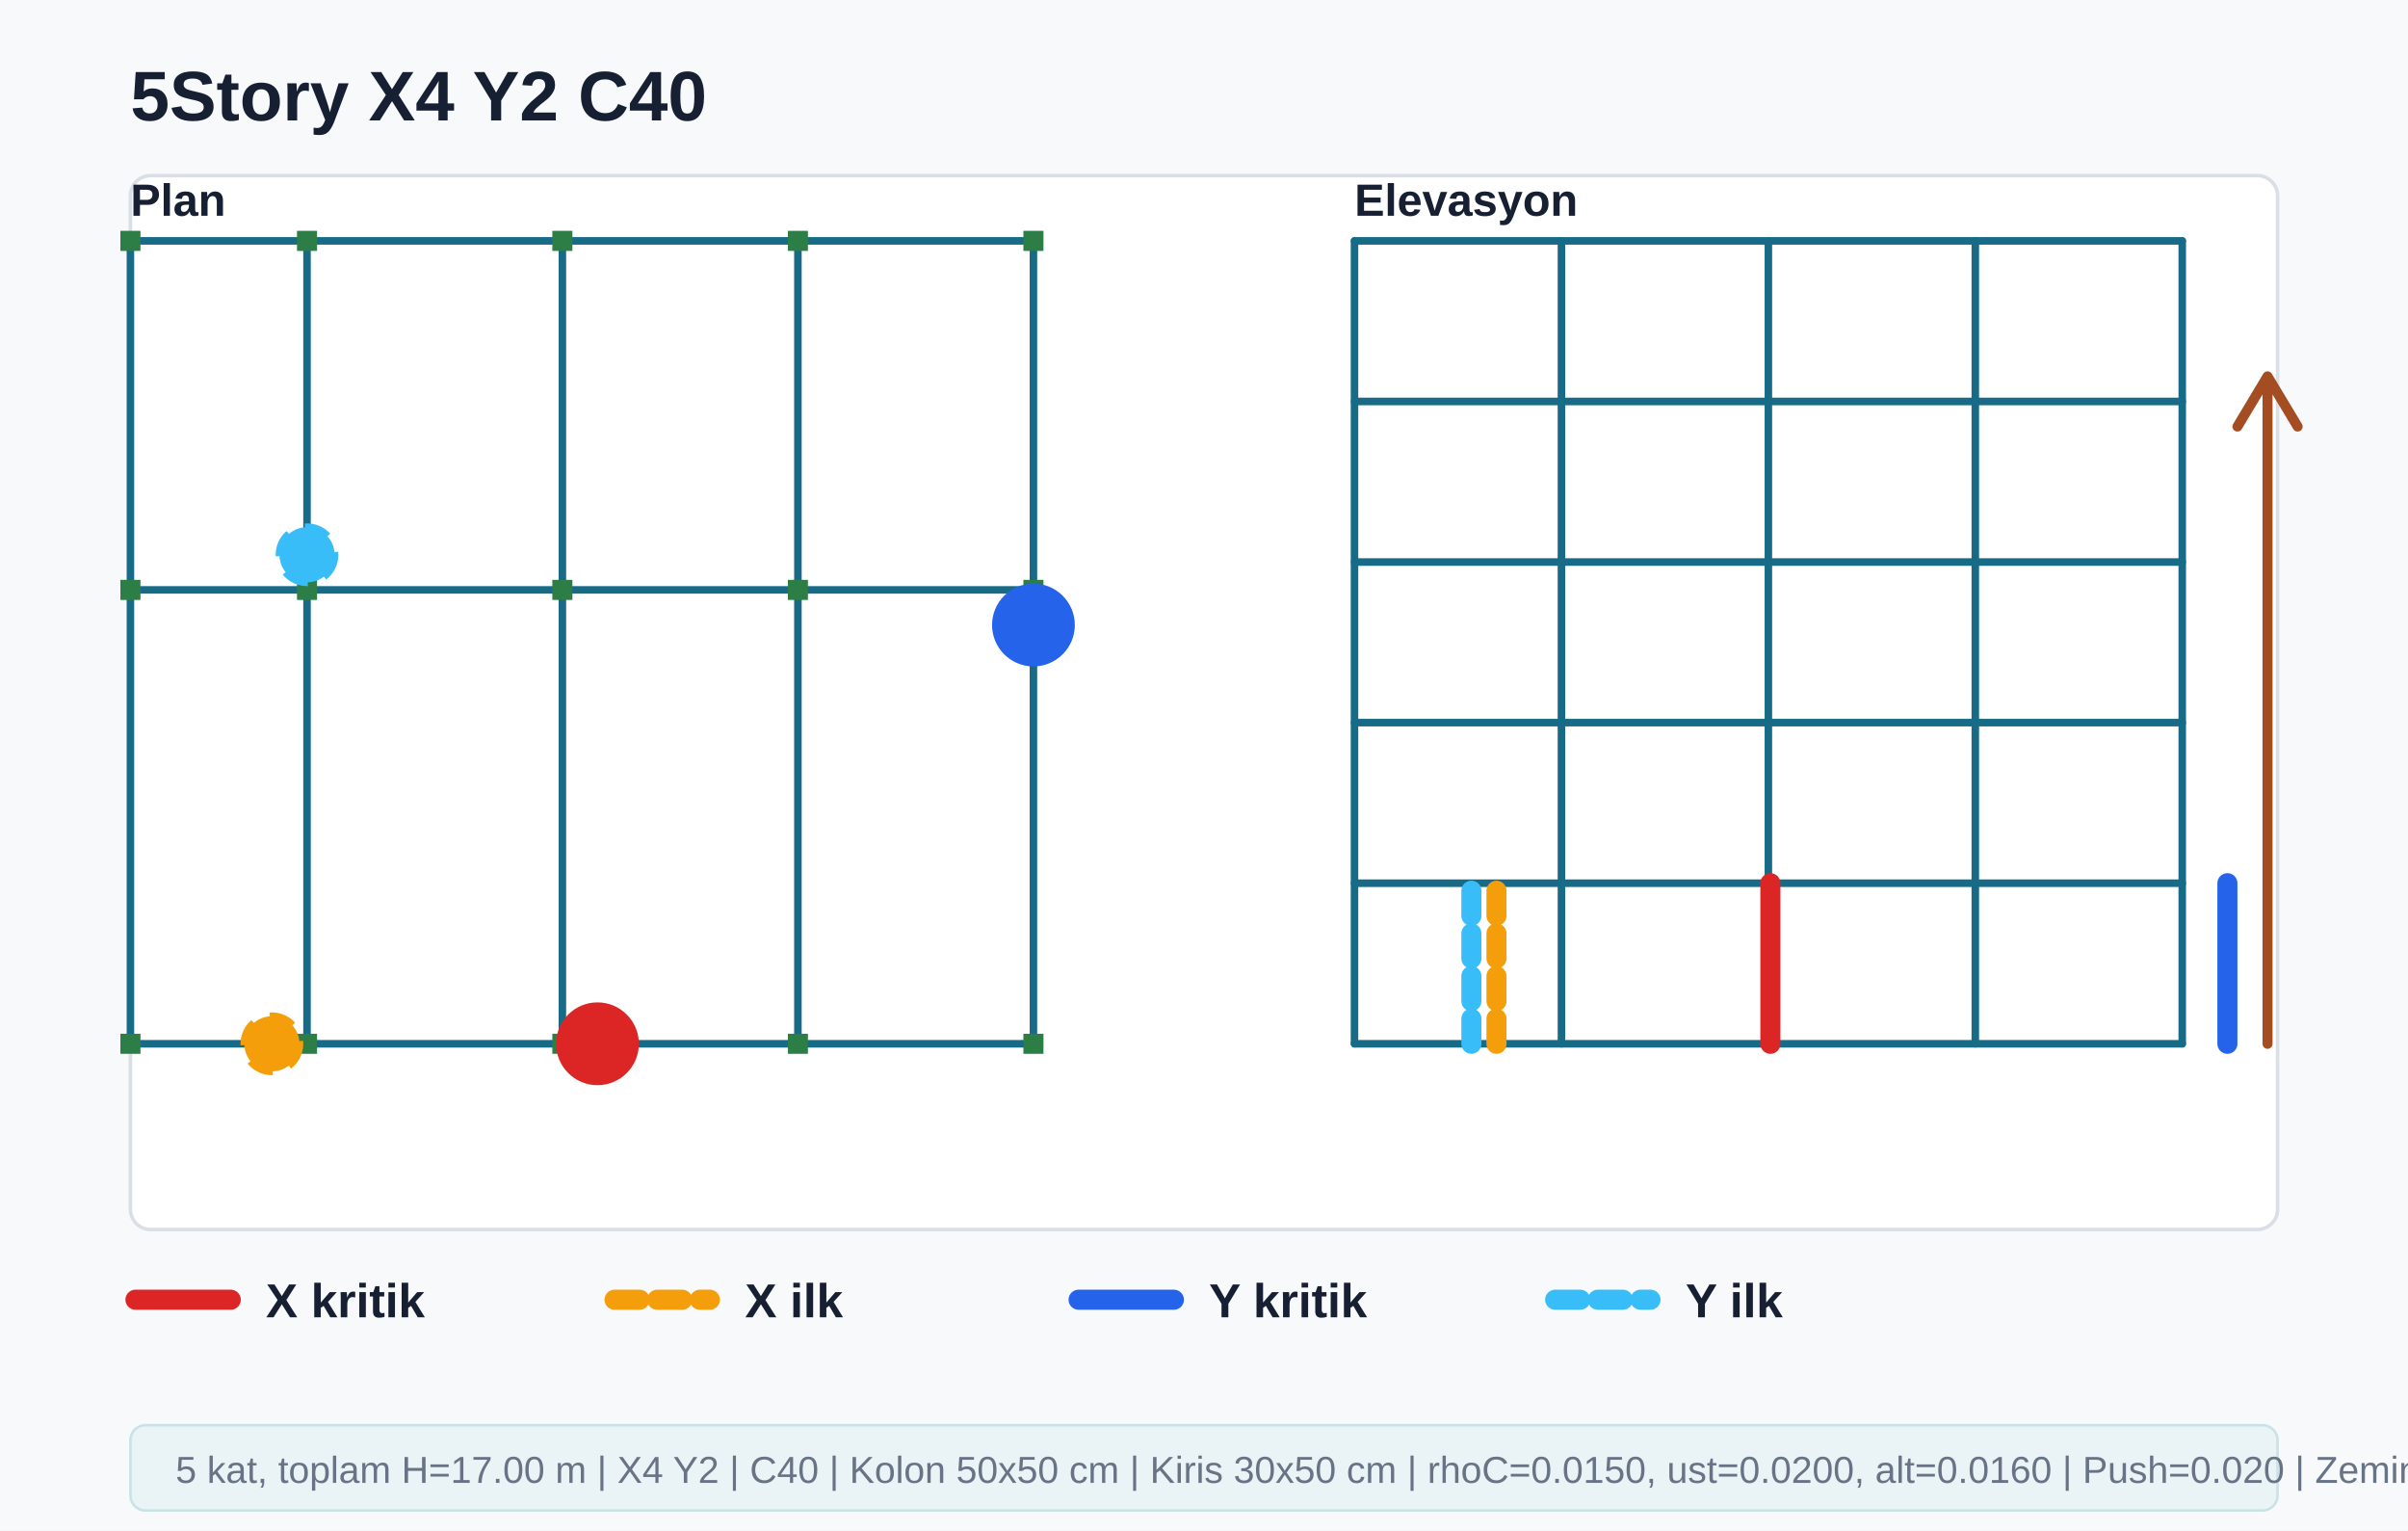
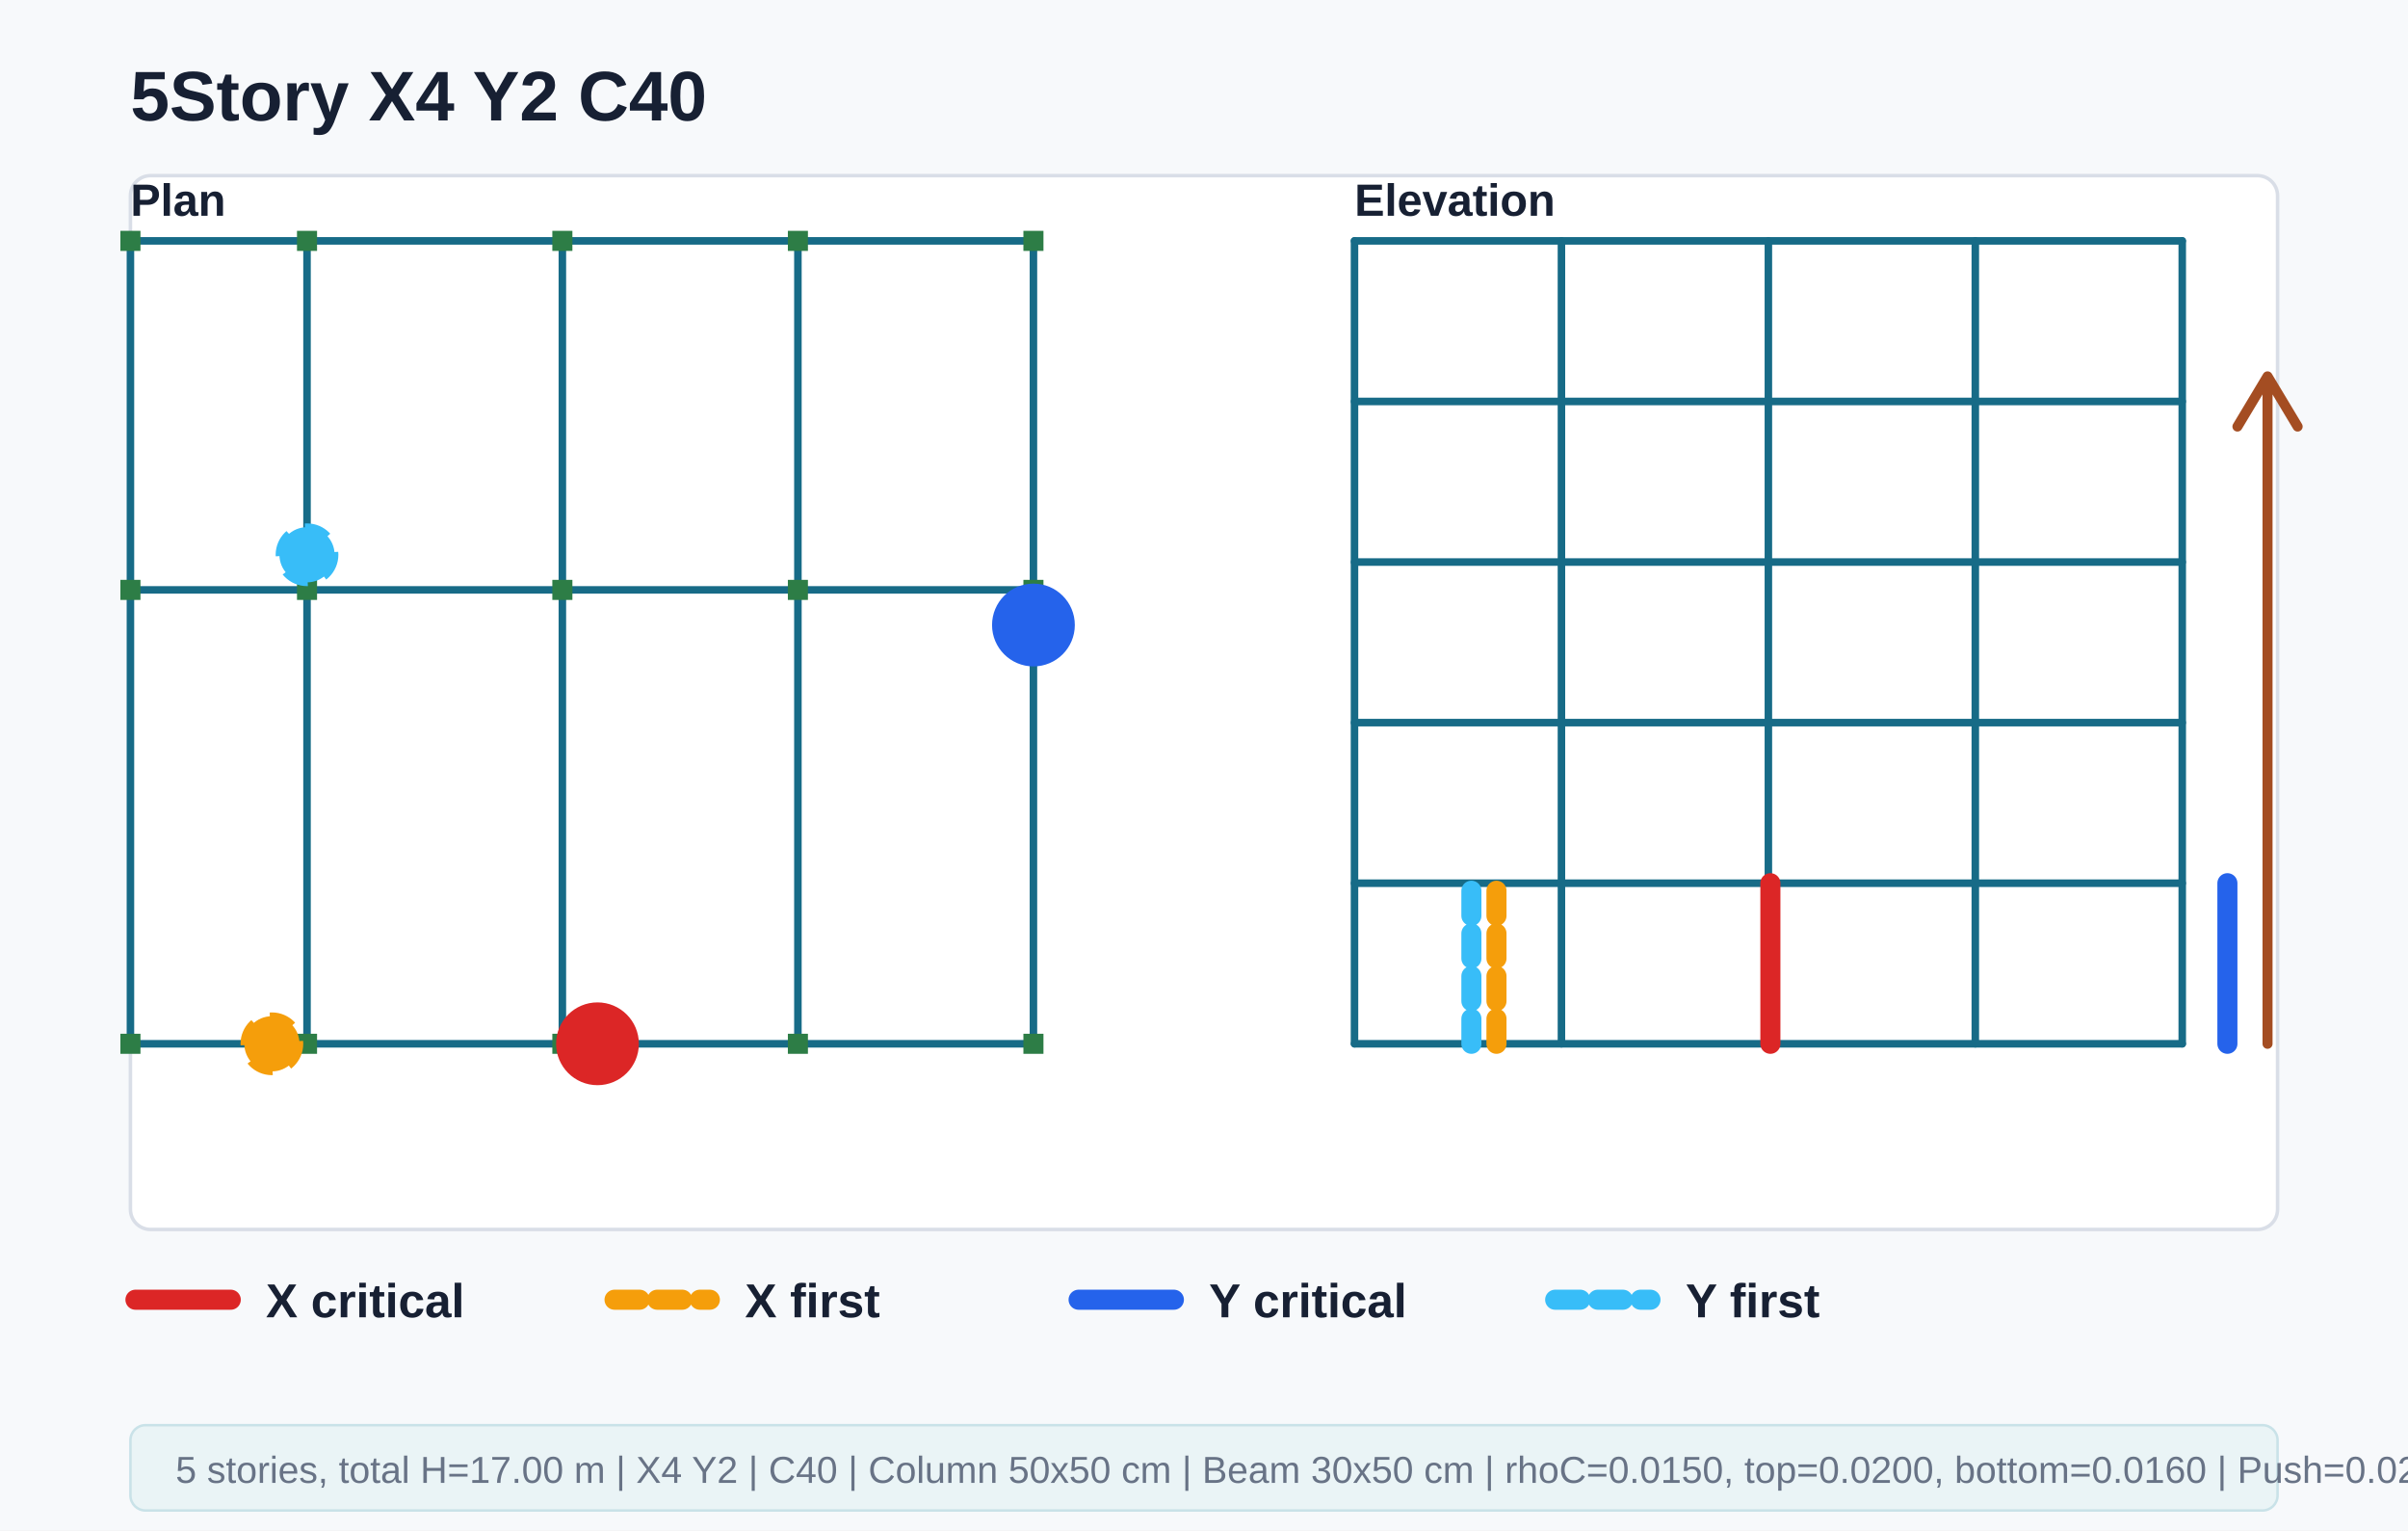
<svg xmlns="http://www.w3.org/2000/svg" width="960" height="610" viewBox="0 0 960 610">
  <style>
    .bg { fill: #f7f9fb; }
    .panel { fill: #ffffff; stroke: #d9dee7; stroke-width: 1.4; }
    .grid { stroke: #176b87; stroke-width: 3; stroke-linecap: round; }
    .joint { fill: #2d7d46; }
    .push { stroke: #a44d22; stroke-width: 4; fill: none; stroke-linecap: round; stroke-linejoin: round; }
    .title { font: 700 28px Segoe UI, Arial, sans-serif; fill: #172033; }
    .label { font: 700 18px Segoe UI, Arial, sans-serif; fill: #172033; }
    .meta { font: 15px Segoe UI, Arial, sans-serif; fill: #687386; }
    .badge { fill: #eaf4f6; stroke: #c9e2e8; }
    .highlight { stroke-width: 8; stroke-linecap: round; fill: none; }
    .marker { stroke: #ffffff; stroke-width: 3; }
    .x-critical { stroke: #dc2626; fill: #dc2626; }
    .x-first { stroke: #f59e0b; fill: #f59e0b; stroke-dasharray: 10 7; }
    .y-critical { stroke: #2563eb; fill: #2563eb; }
    .y-first { stroke: #38bdf8; fill: #38bdf8; stroke-dasharray: 10 7; }
    .legend text { font: 700 19px Segoe UI, Arial, sans-serif; fill: #172033; }
  </style>
  <rect width="100%" height="100%" class="bg" />
  <text x="52" y="48" class="title">5Story X4 Y2 C40</text>
  <rect x="52" y="70" width="856" height="420" rx="8" class="panel" />
  <text x="52" y="86" class="label">Plan</text>
-   <text x="540" y="86" class="label">Elevasyon</text>
+   <text x="540" y="86" class="label">Elevation</text>
  <line x1="52.0" y1="96" x2="52.0" y2="416" class="grid" />
  <line x1="122.4" y1="96" x2="122.4" y2="416" class="grid" />
  <line x1="224.2" y1="96" x2="224.2" y2="416" class="grid" />
  <line x1="318.1" y1="96" x2="318.1" y2="416" class="grid" />
  <line x1="412.0" y1="96" x2="412.0" y2="416" class="grid" />
  <line x1="52" y1="96.0" x2="412" y2="96.0" class="grid" />
  <line x1="52" y1="235.1" x2="412" y2="235.1" class="grid" />
  <line x1="52" y1="416.0" x2="412" y2="416.0" class="grid" />
  <rect x="48.0" y="92.0" width="8" height="8" class="joint" />
  <rect x="48.0" y="231.1" width="8" height="8" class="joint" />
  <rect x="48.0" y="412.0" width="8" height="8" class="joint" />
  <rect x="118.4" y="92.0" width="8" height="8" class="joint" />
  <rect x="118.4" y="231.1" width="8" height="8" class="joint" />
  <rect x="118.4" y="412.0" width="8" height="8" class="joint" />
  <rect x="220.2" y="92.0" width="8" height="8" class="joint" />
  <rect x="220.2" y="231.1" width="8" height="8" class="joint" />
  <rect x="220.2" y="412.0" width="8" height="8" class="joint" />
  <rect x="314.1" y="92.0" width="8" height="8" class="joint" />
  <rect x="314.1" y="231.1" width="8" height="8" class="joint" />
  <rect x="314.1" y="412.0" width="8" height="8" class="joint" />
  <rect x="408.0" y="92.0" width="8" height="8" class="joint" />
  <rect x="408.0" y="231.1" width="8" height="8" class="joint" />
  <rect x="408.0" y="412.0" width="8" height="8" class="joint" />
  <line x1="540.0" y1="96" x2="540.0" y2="416" class="grid" />
  <line x1="622.5" y1="96" x2="622.5" y2="416" class="grid" />
  <line x1="705.0" y1="96" x2="705.0" y2="416" class="grid" />
  <line x1="787.5" y1="96" x2="787.5" y2="416" class="grid" />
  <line x1="870.0" y1="96" x2="870.0" y2="416" class="grid" />
  <line x1="540" y1="416.0" x2="870" y2="416.0" class="grid" />
  <line x1="540" y1="352.0" x2="870" y2="352.0" class="grid" />
  <line x1="540" y1="288.0" x2="870" y2="288.0" class="grid" />
  <line x1="540" y1="224.0" x2="870" y2="224.0" class="grid" />
  <line x1="540" y1="160.0" x2="870" y2="160.0" class="grid" />
  <line x1="540" y1="96.0" x2="870" y2="96.0" class="grid" />
  <circle cx="238.2" cy="416.0" r="15" class="marker x-critical" />
  <line x1="705.8" y1="416.0" x2="705.8" y2="352.0" class="highlight x-critical" />
  <circle cx="108.4" cy="416.0" r="11" class="marker x-first" />
  <line x1="596.6" y1="416.0" x2="596.6" y2="352.0" class="highlight x-first" />
  <circle cx="412.0" cy="249.1" r="15" class="marker y-critical" />
  <line x1="888.0" y1="416.0" x2="888.0" y2="352.0" class="highlight y-critical" />
  <circle cx="122.4" cy="221.1" r="11" class="marker y-first" />
  <line x1="586.6" y1="416.0" x2="586.6" y2="352.0" class="highlight y-first" />
  <path d="M 904.0 416.0 L 904.0 150.0 L 892.0 170.0 M 904.0 150.0 L 916.0 170.0" class="push" />
  <g class="legend">
    <line x1="54" y1="518" x2="92" y2="518" class="highlight x-critical" />
-     <text x="106" y="525">X kritik</text>
+     <text x="106" y="525">X critical</text>
    <line x1="245" y1="518" x2="283" y2="518" class="highlight x-first" />
-     <text x="297" y="525">X ilk</text>
+     <text x="297" y="525">X first</text>
    <line x1="430" y1="518" x2="468" y2="518" class="highlight y-critical" />
-     <text x="482" y="525">Y kritik</text>
+     <text x="482" y="525">Y critical</text>
    <line x1="620" y1="518" x2="658" y2="518" class="highlight y-first" />
-     <text x="672" y="525">Y ilk</text>
+     <text x="672" y="525">Y first</text>
  </g>
  <rect x="52" y="568" width="856" height="34" rx="6" class="badge" />
  <text x="70" y="591" class="meta">
-     5 kat, toplam H=17.00 m | X4 Y2 | C40 | Kolon 50x50 cm | Kiris 30x50 cm | rhoC=0.0150, ust=0.0200, alt=0.0160 | Push=0.020 | Zemin ZA | ks=120000 kN/m3 | Radye=0.50 m rhoR=0.0025 | Doseme=0.25 m rhoS=0.0025
+     5 stories, total H=17.00 m | X4 Y2 | C40 | Column 50x50 cm | Beam 30x50 cm | rhoC=0.0150, top=0.0200, bottom=0.0160 | Push=0.020 | Soil ZA | ks=120000 kN/m3 | Raft=0.50 m rhoR=0.0025 | Slab=0.25 m rhoS=0.0025
  </text>
</svg>
